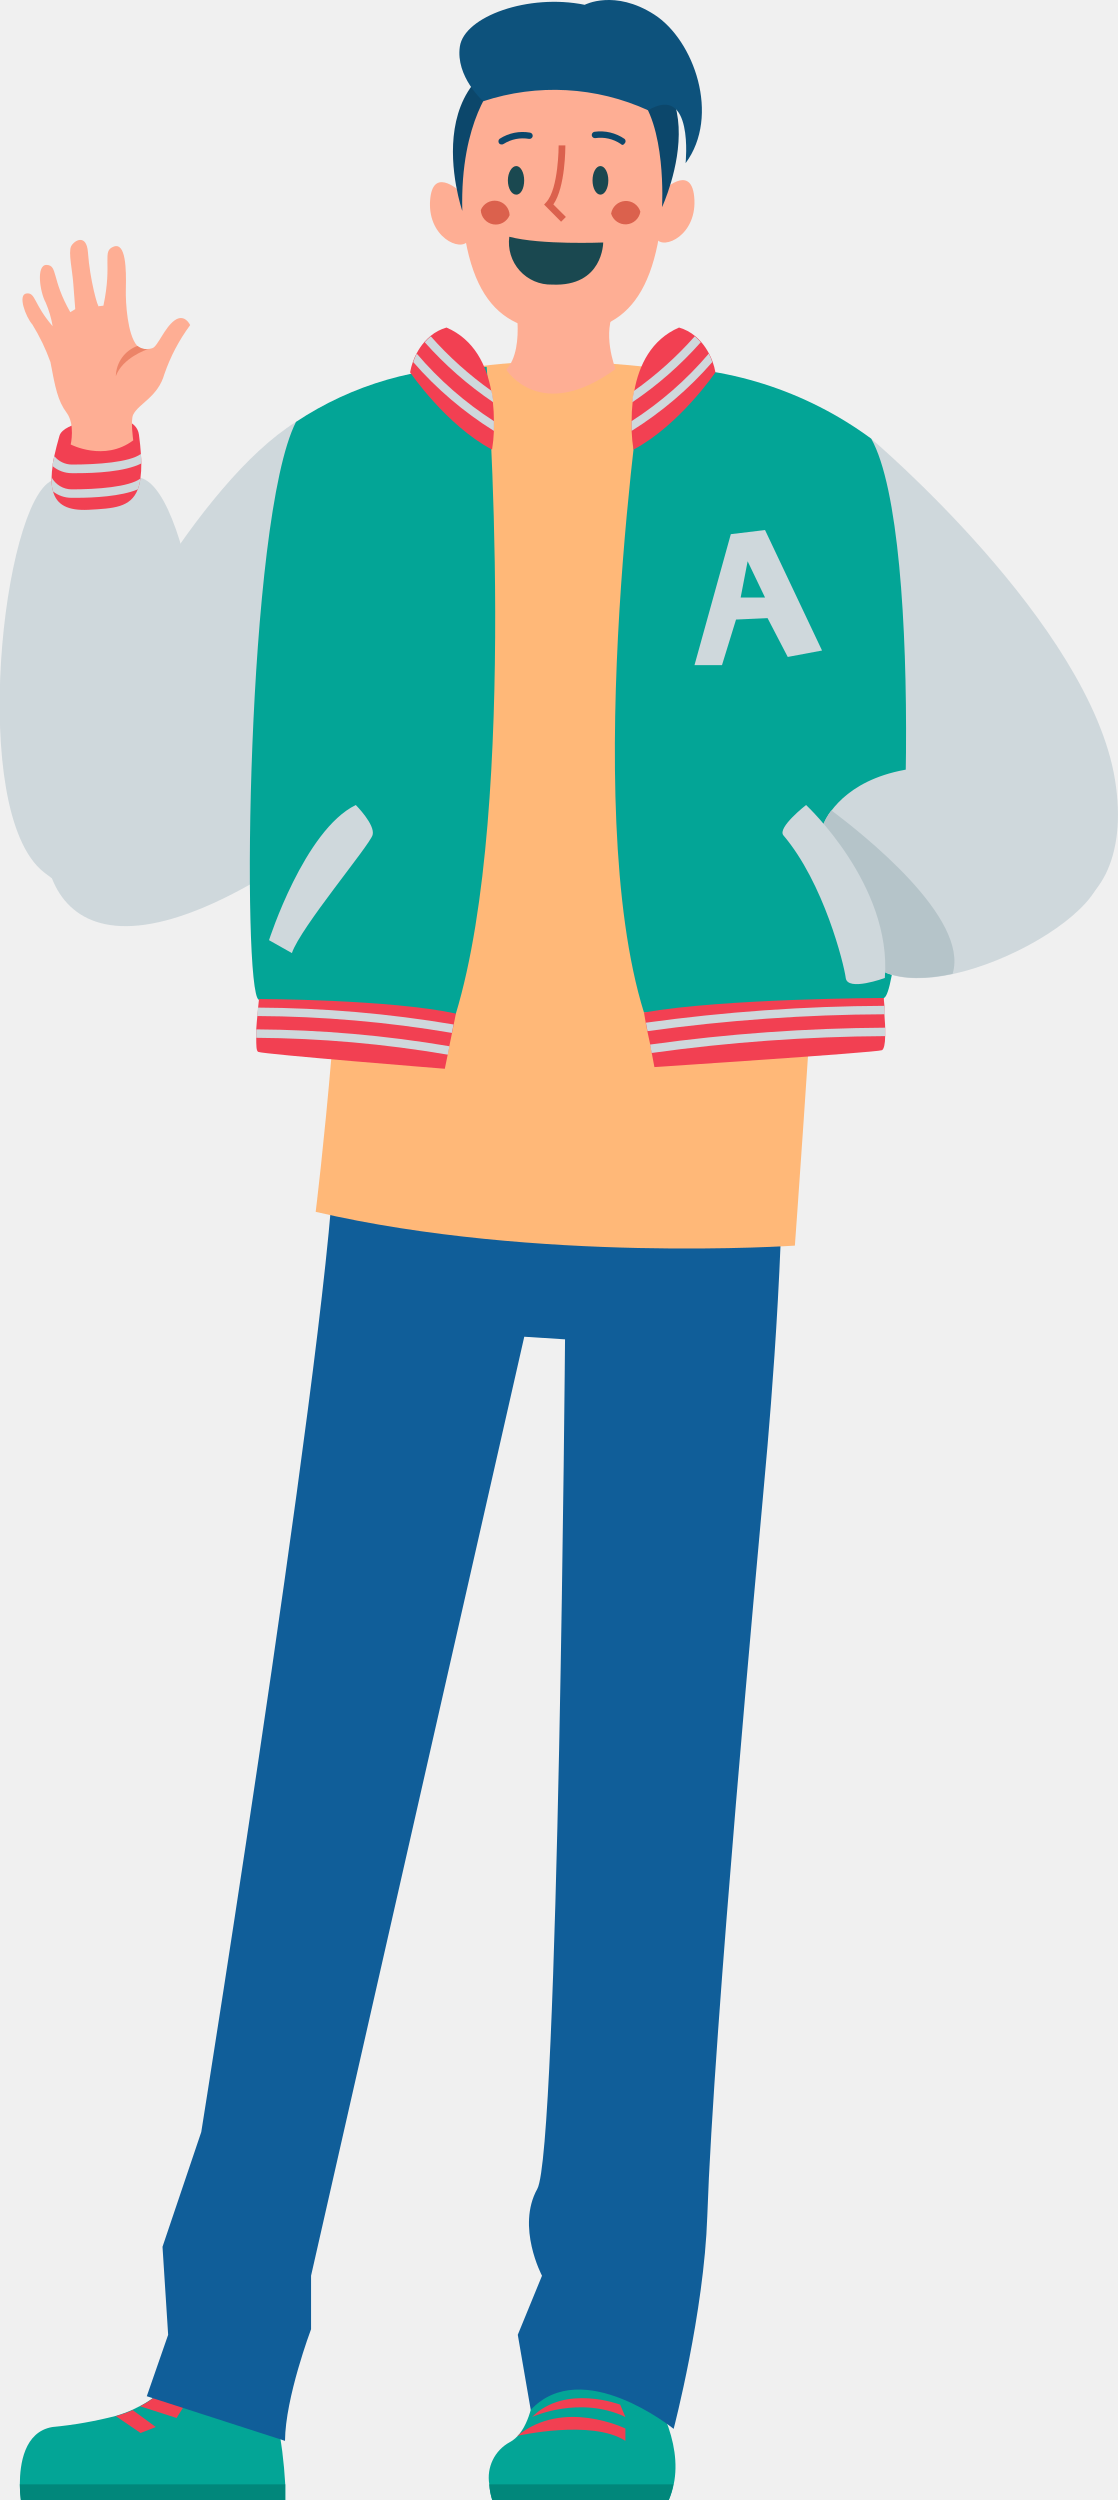
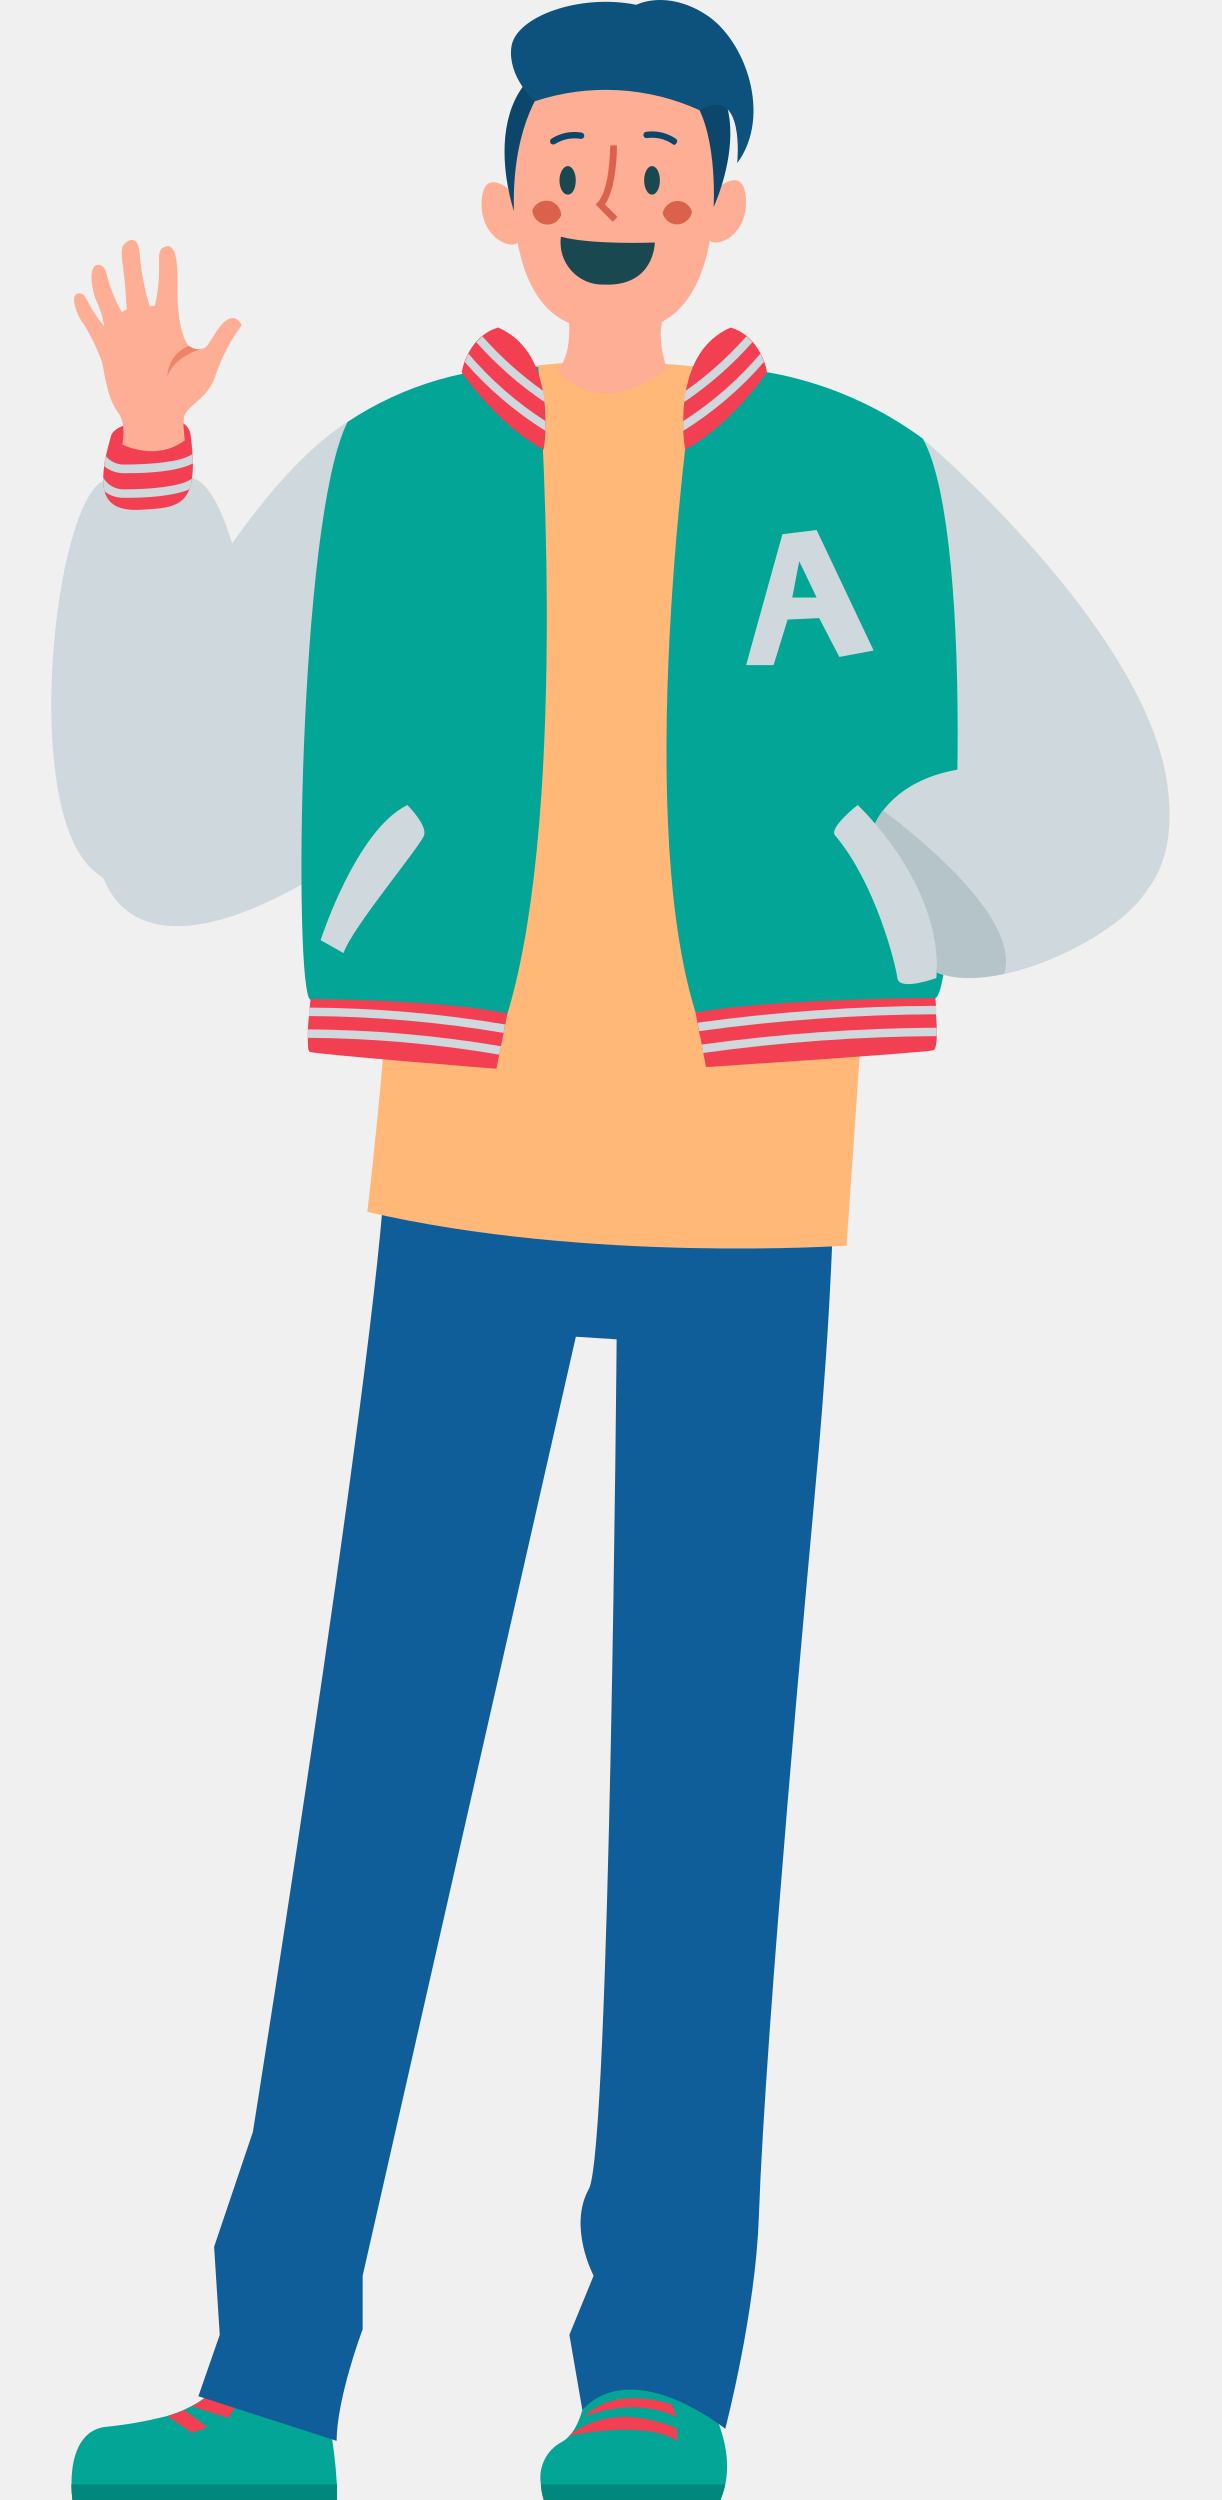
- <svg xmlns="http://www.w3.org/2000/svg" width="127" height="284" viewBox="0 0 127 284" fill="none">
+ <svg xmlns="http://www.w3.org/2000/svg" width="127" height="260" viewBox="0 0 127 284" fill="none">
  <g clip-path="url(#clip0)">
    <path d="M33.627 47.924C22.491 54.883 10.553 77.11 6.494 87.088C2.435 97.066 5.539 114.539 30.771 99.088C56.003 83.638 33.627 47.924 33.627 47.924Z" fill="#CFD8DC" />
    <path d="M98.97 49.841C98.97 49.841 123.801 70.851 126.666 88.593C129.531 106.335 113.372 111.415 100.565 89.465C87.758 67.516 98.97 49.841 98.97 49.841Z" fill="#CFD8DC" />
    <path d="M2.254 282.217C2.251 282.813 2.289 283.409 2.368 284H32.404C32.404 283.406 32.404 282.811 32.404 282.217C32.121 277.202 31.157 272.249 29.539 267.495L22.032 264.255C21.658 267.383 20.077 270.238 17.63 272.211C17.095 272.637 16.519 273.01 15.911 273.322C15.643 273.466 15.366 273.6 15.08 273.735C14.46 274.014 13.822 274.251 13.17 274.444C10.803 275.055 8.392 275.479 5.959 275.709C2.741 276.246 2.254 279.955 2.254 282.217Z" fill="#03A596" />
    <path d="M2.254 282.217C2.251 282.813 2.289 283.409 2.368 284H32.404C32.404 283.406 32.404 282.811 32.404 282.217H2.254Z" fill="#01877B" />
    <path d="M15.911 273.351L20.056 274.683L21.011 273.169L17.678 272.211C17.129 272.65 16.537 273.032 15.911 273.351V273.351Z" fill="#F24052" />
    <path d="M13.16 274.473L15.968 276.389L17.697 275.709L15.08 273.792C14.456 274.062 13.815 274.289 13.16 274.473V274.473Z" fill="#F24052" />
    <path d="M55.583 282.217C55.62 282.823 55.732 283.422 55.917 284H75.973C76.225 283.428 76.414 282.83 76.536 282.217C78.513 272.632 65.21 260.852 65.21 260.852L60.988 266.507C60.988 266.507 61.485 275.546 57.904 277.434C57.068 277.889 56.395 278.594 55.979 279.452C55.562 280.31 55.424 281.277 55.583 282.217V282.217Z" fill="#03A596" />
    <path d="M76.488 282.217H55.583C55.62 282.823 55.732 283.422 55.917 284H75.973C76.209 283.426 76.381 282.828 76.488 282.217V282.217Z" fill="#01877B" />
    <path d="M58.773 276.716C58.773 276.716 67.206 274.799 71.045 277.281V275.882C71.045 275.882 63.987 272.421 58.773 276.716Z" fill="#F24052" />
    <path d="M60.444 274.568C60.444 274.568 65.83 272.095 71.045 274.568L70.453 273.169C70.453 273.169 64.216 270.792 60.444 274.568Z" fill="#F24052" />
    <path d="M88.99 126.894C88.99 145.997 87.08 165.454 86.64 170.39C86.201 175.327 81.063 230.449 80.347 251.776C79.984 262.702 76.527 275.92 76.527 275.92C76.527 275.92 66.155 267.514 60.291 273.763L58.82 265.233L61.571 258.523C61.571 258.523 58.629 252.974 61.036 248.66C63.443 244.347 64.188 152.15 64.188 152.15L59.556 151.853L35.336 258.523V264.6C35.336 264.6 32.414 272.345 32.376 277.281L16.675 272.211L19.101 265.233L18.461 255.236L22.863 242.2C22.863 242.2 39.156 140.236 37.905 128.792L88.99 126.894Z" fill="#105E99" />
    <path d="M37.132 46.496C37.132 46.496 48.134 40.745 64.283 41.081C80.433 41.416 91.253 45.337 94.118 48.039C96.984 50.742 90.298 141.502 90.298 141.502C90.298 141.502 61.008 143.505 35.862 137.668C35.862 137.668 39.682 106.776 39.042 85.612C38.402 64.449 37.132 46.496 37.132 46.496Z" fill="#FFB878" />
    <path d="M58.314 33.125C58.314 33.125 59.852 39.461 57.512 41.991C57.512 41.991 61.332 48.164 69.927 41.924C69.927 41.924 68.285 37.764 69.927 35.061L58.314 33.125Z" fill="#FEAE94" />
    <path d="M75.209 21.758C75.209 21.758 78.456 18.508 78.857 22.304C79.316 26.703 75.333 28.477 74.559 27.096C73.786 25.716 75.209 21.758 75.209 21.758Z" fill="#FEAE94" />
    <path d="M52.527 21.988C52.527 21.988 49.28 18.738 48.879 22.534C48.42 26.933 52.403 28.707 53.176 27.326C53.95 25.946 52.527 21.988 52.527 21.988Z" fill="#FEAE94" />
    <path d="M64.197 37.697C71.398 37.697 75.448 32.972 75.448 18.825C75.448 11.502 71.761 7.045 63.691 7.045C55.621 7.045 52.231 11.521 52.231 18.825C52.24 34.026 56.758 37.697 64.197 37.697Z" fill="#FEAE94" />
    <path d="M54.618 23.866C54.632 24.257 54.78 24.631 55.036 24.925C55.291 25.22 55.641 25.417 56.024 25.485C56.408 25.552 56.803 25.485 57.143 25.295C57.483 25.105 57.748 24.804 57.894 24.441C57.88 24.051 57.732 23.677 57.477 23.382C57.221 23.088 56.872 22.89 56.488 22.823C56.104 22.756 55.709 22.822 55.369 23.012C55.029 23.202 54.764 23.504 54.618 23.866V23.866Z" fill="#DB614D" />
    <path d="M69.421 24.269C69.533 24.64 69.767 24.962 70.085 25.183C70.402 25.403 70.785 25.51 71.17 25.484C71.556 25.459 71.921 25.303 72.207 25.042C72.493 24.781 72.683 24.431 72.745 24.048C72.633 23.677 72.399 23.355 72.082 23.134C71.764 22.914 71.381 22.808 70.996 22.833C70.61 22.859 70.245 23.015 69.959 23.275C69.673 23.536 69.484 23.886 69.421 24.269Z" fill="#DB614D" />
    <path d="M56.958 16.409C57.005 16.417 57.053 16.415 57.099 16.404C57.145 16.392 57.188 16.371 57.226 16.342C58.079 15.807 59.099 15.606 60.091 15.777C60.184 15.791 60.279 15.769 60.357 15.716C60.435 15.663 60.49 15.582 60.511 15.489C60.528 15.395 60.507 15.298 60.454 15.219C60.4 15.141 60.318 15.086 60.224 15.067C59.022 14.852 57.783 15.102 56.758 15.767C56.684 15.827 56.636 15.913 56.624 16.008C56.611 16.102 56.635 16.198 56.691 16.275C56.722 16.317 56.762 16.351 56.809 16.374C56.855 16.397 56.906 16.409 56.958 16.409Z" fill="#0C476B" />
    <path d="M70.73 16.467C70.826 16.441 70.908 16.38 70.959 16.294C70.993 16.261 71.019 16.222 71.038 16.178C71.056 16.134 71.066 16.088 71.066 16.04C71.066 15.993 71.056 15.946 71.038 15.902C71.019 15.859 70.993 15.819 70.959 15.786C69.956 15.09 68.728 14.799 67.521 14.972C67.429 14.99 67.347 15.043 67.292 15.119C67.237 15.196 67.213 15.29 67.225 15.384C67.239 15.479 67.29 15.565 67.367 15.622C67.444 15.68 67.54 15.704 67.635 15.691C68.638 15.545 69.659 15.777 70.501 16.342C70.56 16.409 70.641 16.453 70.73 16.467Z" fill="#0C476B" />
    <path d="M57.694 20.492C57.694 21.384 58.104 22.112 58.649 22.112C59.193 22.112 59.546 21.384 59.546 20.492C59.546 19.601 59.145 18.863 58.649 18.863C58.152 18.863 57.694 19.591 57.694 20.492Z" fill="#1A4850" />
    <path d="M67.311 20.492C67.311 21.384 67.712 22.112 68.208 22.112C68.705 22.112 69.106 21.384 69.106 20.492C69.106 19.601 68.705 18.863 68.208 18.863C67.712 18.863 67.311 19.591 67.311 20.492Z" fill="#1A4850" />
    <path d="M72.258 10.543C72.258 10.543 67.254 10.198 56.261 9.403C56.261 9.403 52.24 13.611 52.517 23.962C52.517 23.962 46.08 5.32 64.875 5.32C83.67 5.32 75.209 23.531 75.209 23.531C75.209 23.531 75.763 14.004 72.258 10.543Z" fill="#0C476B" />
    <path d="M63.739 25.189L64.283 24.643L62.86 23.224C64.235 21.259 64.226 16.726 64.226 16.515H63.462C63.462 16.563 63.462 21.441 62.058 22.965L61.81 23.243L63.739 25.189Z" fill="#DB614D" />
    <path d="M68.523 27.547C68.523 27.547 61.437 27.844 57.856 26.895C57.763 27.584 57.82 28.284 58.023 28.948C58.227 29.612 58.572 30.224 59.034 30.741C59.497 31.258 60.066 31.667 60.701 31.942C61.337 32.216 62.025 32.349 62.717 32.33C68.523 32.589 68.523 27.547 68.523 27.547Z" fill="#1A4850" />
    <path d="M54.895 11.502C54.895 11.502 51.734 8.703 52.24 5.281C52.746 1.859 60.052 -0.757 66.422 0.546C66.422 0.546 69.813 -1.246 74.33 1.658C78.847 4.562 81.865 13.16 77.883 18.537C77.883 18.537 78.838 9.451 73.623 12.527C67.73 9.838 61.045 9.472 54.895 11.502V11.502Z" fill="#0D527C" />
    <path d="M73.155 41.675C73.155 41.675 65.716 91.142 73.155 115.028C73.155 115.028 97.986 114.204 100.402 113.379C102.819 112.555 105.178 60.912 98.97 49.832C91.497 44.33 82.421 41.462 73.155 41.675V41.675Z" fill="#03A596" />
    <path d="M124.46 101.073C122.187 104.906 114.757 109.229 108.224 110.657C105.359 111.28 102.599 111.328 100.584 110.494C100.584 110.494 99.514 99.855 93.402 93.999C93.647 93.307 94.002 92.66 94.453 92.082C96.21 89.753 100.593 86.197 110.736 87.29C125.482 88.833 127.735 95.59 124.46 101.073Z" fill="#CFD8DC" />
    <path d="M81.273 42.298C81.273 42.298 77.176 48.308 71.962 51.078C71.849 50.373 71.778 49.663 71.752 48.95C71.752 48.614 71.752 48.241 71.752 47.838C71.749 47.121 71.788 46.404 71.866 45.691C71.866 45.269 71.971 44.838 72.057 44.397C72.582 41.522 73.967 38.579 77.138 37.209C77.802 37.399 78.42 37.725 78.953 38.167C79.198 38.373 79.428 38.597 79.64 38.838C79.981 39.231 80.276 39.662 80.519 40.122C80.688 40.429 80.832 40.75 80.948 41.081C81.09 41.477 81.198 41.884 81.273 42.298Z" fill="#F24052" />
    <path d="M80.92 41.129C78.267 44.177 75.177 46.813 71.751 48.95C71.751 48.614 71.751 48.241 71.751 47.838C75.034 45.73 77.989 43.146 80.519 40.17C80.678 40.478 80.812 40.799 80.92 41.129V41.129Z" fill="#CFD8DC" />
    <path d="M79.611 38.876C77.315 41.466 74.703 43.755 71.837 45.691C71.837 45.269 71.942 44.838 72.028 44.397C74.556 42.605 76.869 40.528 78.924 38.205C79.169 38.411 79.399 38.636 79.611 38.876V38.876Z" fill="#CFD8DC" />
    <path d="M100.555 116.744C100.555 117.07 100.555 117.396 100.555 117.702C100.555 118.546 100.412 119.217 100.183 119.303C99.467 119.571 74.34 121.22 74.34 121.22L74.025 119.552L73.853 118.594L73.537 117.146L73.356 116.188L73.156 115.018C82.19 113.418 100.403 113.37 100.403 113.37C100.403 113.37 100.403 113.725 100.469 114.252C100.469 114.53 100.469 114.856 100.469 115.21C100.469 115.565 100.555 116.226 100.555 116.744Z" fill="#F24052" />
    <path d="M100.517 115.22C91.498 115.256 82.491 115.896 73.556 117.137L73.375 116.178C82.354 114.94 91.406 114.3 100.469 114.261C100.479 114.539 100.498 114.865 100.517 115.22Z" fill="#CFD8DC" />
    <path d="M100.555 116.744C100.555 117.07 100.555 117.396 100.555 117.702C91.679 117.751 82.816 118.391 74.024 119.619L73.853 118.661C82.702 117.436 91.622 116.796 100.555 116.744V116.744Z" fill="#CFD8DC" />
    <path d="M86.908 60.212L83.021 60.682L78.895 75.558H82.018L83.613 70.382L87.195 70.219L89.487 74.628L93.383 73.899L86.908 60.212ZM84.138 67.88L84.931 63.759L86.908 67.88H84.138Z" fill="#CFD8DC" />
    <path d="M55.287 41.675C55.287 41.675 59.04 91.277 51.763 115.229C51.763 115.229 31.325 114.405 29.396 113.571C27.467 112.737 27.983 59.043 33.627 47.924C40.04 43.667 47.6 41.486 55.287 41.675V41.675Z" fill="#03A596" />
    <path d="M46.586 42.298C46.586 42.298 50.684 48.308 55.898 51.078C56.011 50.373 56.081 49.663 56.108 48.95C56.108 48.614 56.108 48.241 56.108 47.838C56.11 47.121 56.072 46.404 55.993 45.691C55.993 45.269 55.888 44.838 55.803 44.397C55.277 41.522 53.892 38.579 50.722 37.209C50.057 37.399 49.439 37.725 48.907 38.167C48.661 38.373 48.432 38.597 48.219 38.838C47.879 39.231 47.584 39.662 47.341 40.122C47.172 40.429 47.028 40.75 46.911 41.081C46.77 41.477 46.661 41.884 46.586 42.298V42.298Z" fill="#F24052" />
    <path d="M46.94 41.129C49.593 44.177 52.683 46.813 56.108 48.95C56.108 48.614 56.108 48.241 56.108 47.838C52.825 45.73 49.871 43.146 47.341 40.17C47.182 40.478 47.048 40.799 46.94 41.129Z" fill="#CFD8DC" />
    <path d="M48.248 38.876C50.545 41.466 53.157 43.755 56.022 45.691C56.022 45.269 55.917 44.838 55.831 44.397C53.304 42.605 50.99 40.528 48.936 38.205C48.69 38.411 48.461 38.636 48.248 38.876V38.876Z" fill="#CFD8DC" />
    <path d="M29.109 116.935C29.109 117.261 29.109 117.597 29.109 117.894C29.109 118.737 29.109 119.408 29.339 119.495C29.912 119.763 50.531 121.412 50.531 121.412L50.874 119.734L51.056 118.776L51.362 117.28L51.553 116.322L51.791 115.143C44.428 113.533 29.424 113.485 29.424 113.485L29.329 114.376C29.329 114.654 29.272 114.98 29.243 115.335C29.214 115.689 29.128 116.427 29.109 116.935Z" fill="#F24052" />
    <path d="M29.214 115.421C36.627 115.456 44.024 116.097 51.333 117.338L51.524 116.38C44.18 115.14 36.748 114.499 29.3 114.463C29.281 114.74 29.243 115.066 29.214 115.421Z" fill="#CFD8DC" />
    <path d="M29.109 116.936C29.109 117.261 29.109 117.597 29.109 117.894C36.404 117.941 43.683 118.582 50.874 119.811L51.056 118.853C43.803 117.624 36.464 116.983 29.109 116.936V116.936Z" fill="#CFD8DC" />
    <path d="M15.968 54.279C22.014 55.841 25.671 86.724 22.176 93.97C18.68 101.216 13.638 105.913 4.985 99.088C-3.667 92.264 0.334 56.963 5.94 54.567C8.595 53.445 15.968 54.279 15.968 54.279Z" fill="#CFD8DC" />
    <path d="M16.054 52.65C16.062 53.224 16.027 53.797 15.949 54.365C15.899 54.785 15.8 55.197 15.653 55.592C14.851 57.672 12.874 57.758 10.075 57.912C7.707 58.036 6.427 57.356 6.017 55.794C5.879 55.275 5.827 54.738 5.864 54.203C5.871 53.779 5.91 53.356 5.978 52.937C5.978 52.573 6.093 52.199 6.169 51.797C6.322 51.097 6.513 50.34 6.752 49.516C7.23 47.867 12.062 47.551 12.062 47.551C13.523 47.416 15.567 47.723 15.787 49.391C15.892 50.196 15.968 50.915 16.006 51.567C16.035 51.96 16.054 52.314 16.054 52.65Z" fill="#F24052" />
    <path d="M3.677 36.863C4.507 38.21 5.195 39.639 5.73 41.129C6.265 44.004 6.571 45.557 7.564 46.88C8.557 48.202 8.032 50.493 8.032 50.493C8.032 50.493 11.852 52.487 15.137 50.023C15.137 50.023 14.803 47.742 15.137 47.09C15.806 45.797 17.945 45.097 18.68 42.48C19.367 40.492 20.353 38.62 21.603 36.931C21.603 36.931 20.982 35.569 19.836 36.394C18.69 37.218 17.926 39.336 17.324 39.547C17.2 39.59 17.072 39.618 16.942 39.633V39.633C16.71 39.68 16.471 39.674 16.241 39.616C16.011 39.558 15.797 39.449 15.615 39.298C15.588 39.285 15.565 39.265 15.548 39.24C14.497 38.014 14.249 34.448 14.297 32.809C14.354 30.576 14.297 27.489 12.912 28.017C11.527 28.544 12.797 29.79 11.747 34.726L11.241 34.783C11.145 35.138 10.209 31.793 9.99 28.659C9.827 26.502 8.423 27.298 8.08 27.978C7.736 28.659 8.242 30.806 8.337 32.368C8.414 33.403 8.5 34.477 8.548 35.119L7.984 35.464C5.845 31.716 6.571 30.164 5.32 30.096C4.069 30.029 4.527 33.183 5.195 34.381C5.562 35.238 5.825 36.136 5.979 37.055C3.782 34.505 4.069 33.221 3.018 33.336C1.967 33.451 2.913 35.991 3.677 36.863Z" fill="#FEAE94" />
    <path d="M13.16 42.729C13.905 40.678 16.551 39.739 16.885 39.633C16.662 39.671 16.433 39.661 16.214 39.603C15.995 39.545 15.791 39.441 15.615 39.298C14.908 39.554 14.295 40.019 13.857 40.631C13.419 41.244 13.176 41.975 13.16 42.729V42.729Z" fill="#EC8468" />
    <path d="M16.054 52.65C14.144 53.608 10.754 53.752 8.748 53.752H8.146C7.353 53.749 6.586 53.468 5.979 52.956C5.979 52.592 6.093 52.218 6.17 51.816C6.411 52.113 6.716 52.353 7.061 52.519C7.406 52.685 7.783 52.772 8.166 52.774C11.031 52.774 14.717 52.525 16.006 51.567C16.035 51.96 16.054 52.314 16.054 52.65Z" fill="#CFD8DC" />
    <path d="M15.949 54.365C15.899 54.785 15.8 55.197 15.653 55.592C13.743 56.397 10.591 56.551 8.71 56.551H8.108C7.349 56.552 6.612 56.295 6.017 55.822C5.879 55.304 5.827 54.766 5.864 54.231C6.086 54.64 6.413 54.981 6.811 55.22C7.209 55.46 7.663 55.588 8.127 55.592C11.031 55.592 14.66 55.324 15.949 54.365Z" fill="#CFD8DC" />
    <path d="M40.417 91.449C40.417 91.449 42.652 93.683 42.327 94.852C42.002 96.021 34.114 105.395 33.159 108.271L30.561 106.804C30.561 106.804 34.563 94.306 40.417 91.449Z" fill="#CFD8DC" />
    <path d="M108.215 110.629C105.35 111.252 102.59 111.3 100.574 110.466C100.574 110.466 99.505 99.826 93.393 93.97C93.638 93.278 93.992 92.631 94.443 92.053C97.919 94.679 110.163 104.264 108.215 110.629Z" fill="#B5C4C9" />
    <path d="M91.568 91.449C91.568 91.449 101.348 100.526 100.517 111.098C100.517 111.098 96.277 112.67 96.076 111.098C95.876 109.526 93.593 100.315 88.99 94.89C88.283 94.008 91.568 91.449 91.568 91.449Z" fill="#CFD8DC" />
  </g>
  <defs>
    <clipPath id="clip0">
      <rect width="127" height="284" fill="white" />
    </clipPath>
  </defs>
</svg>
